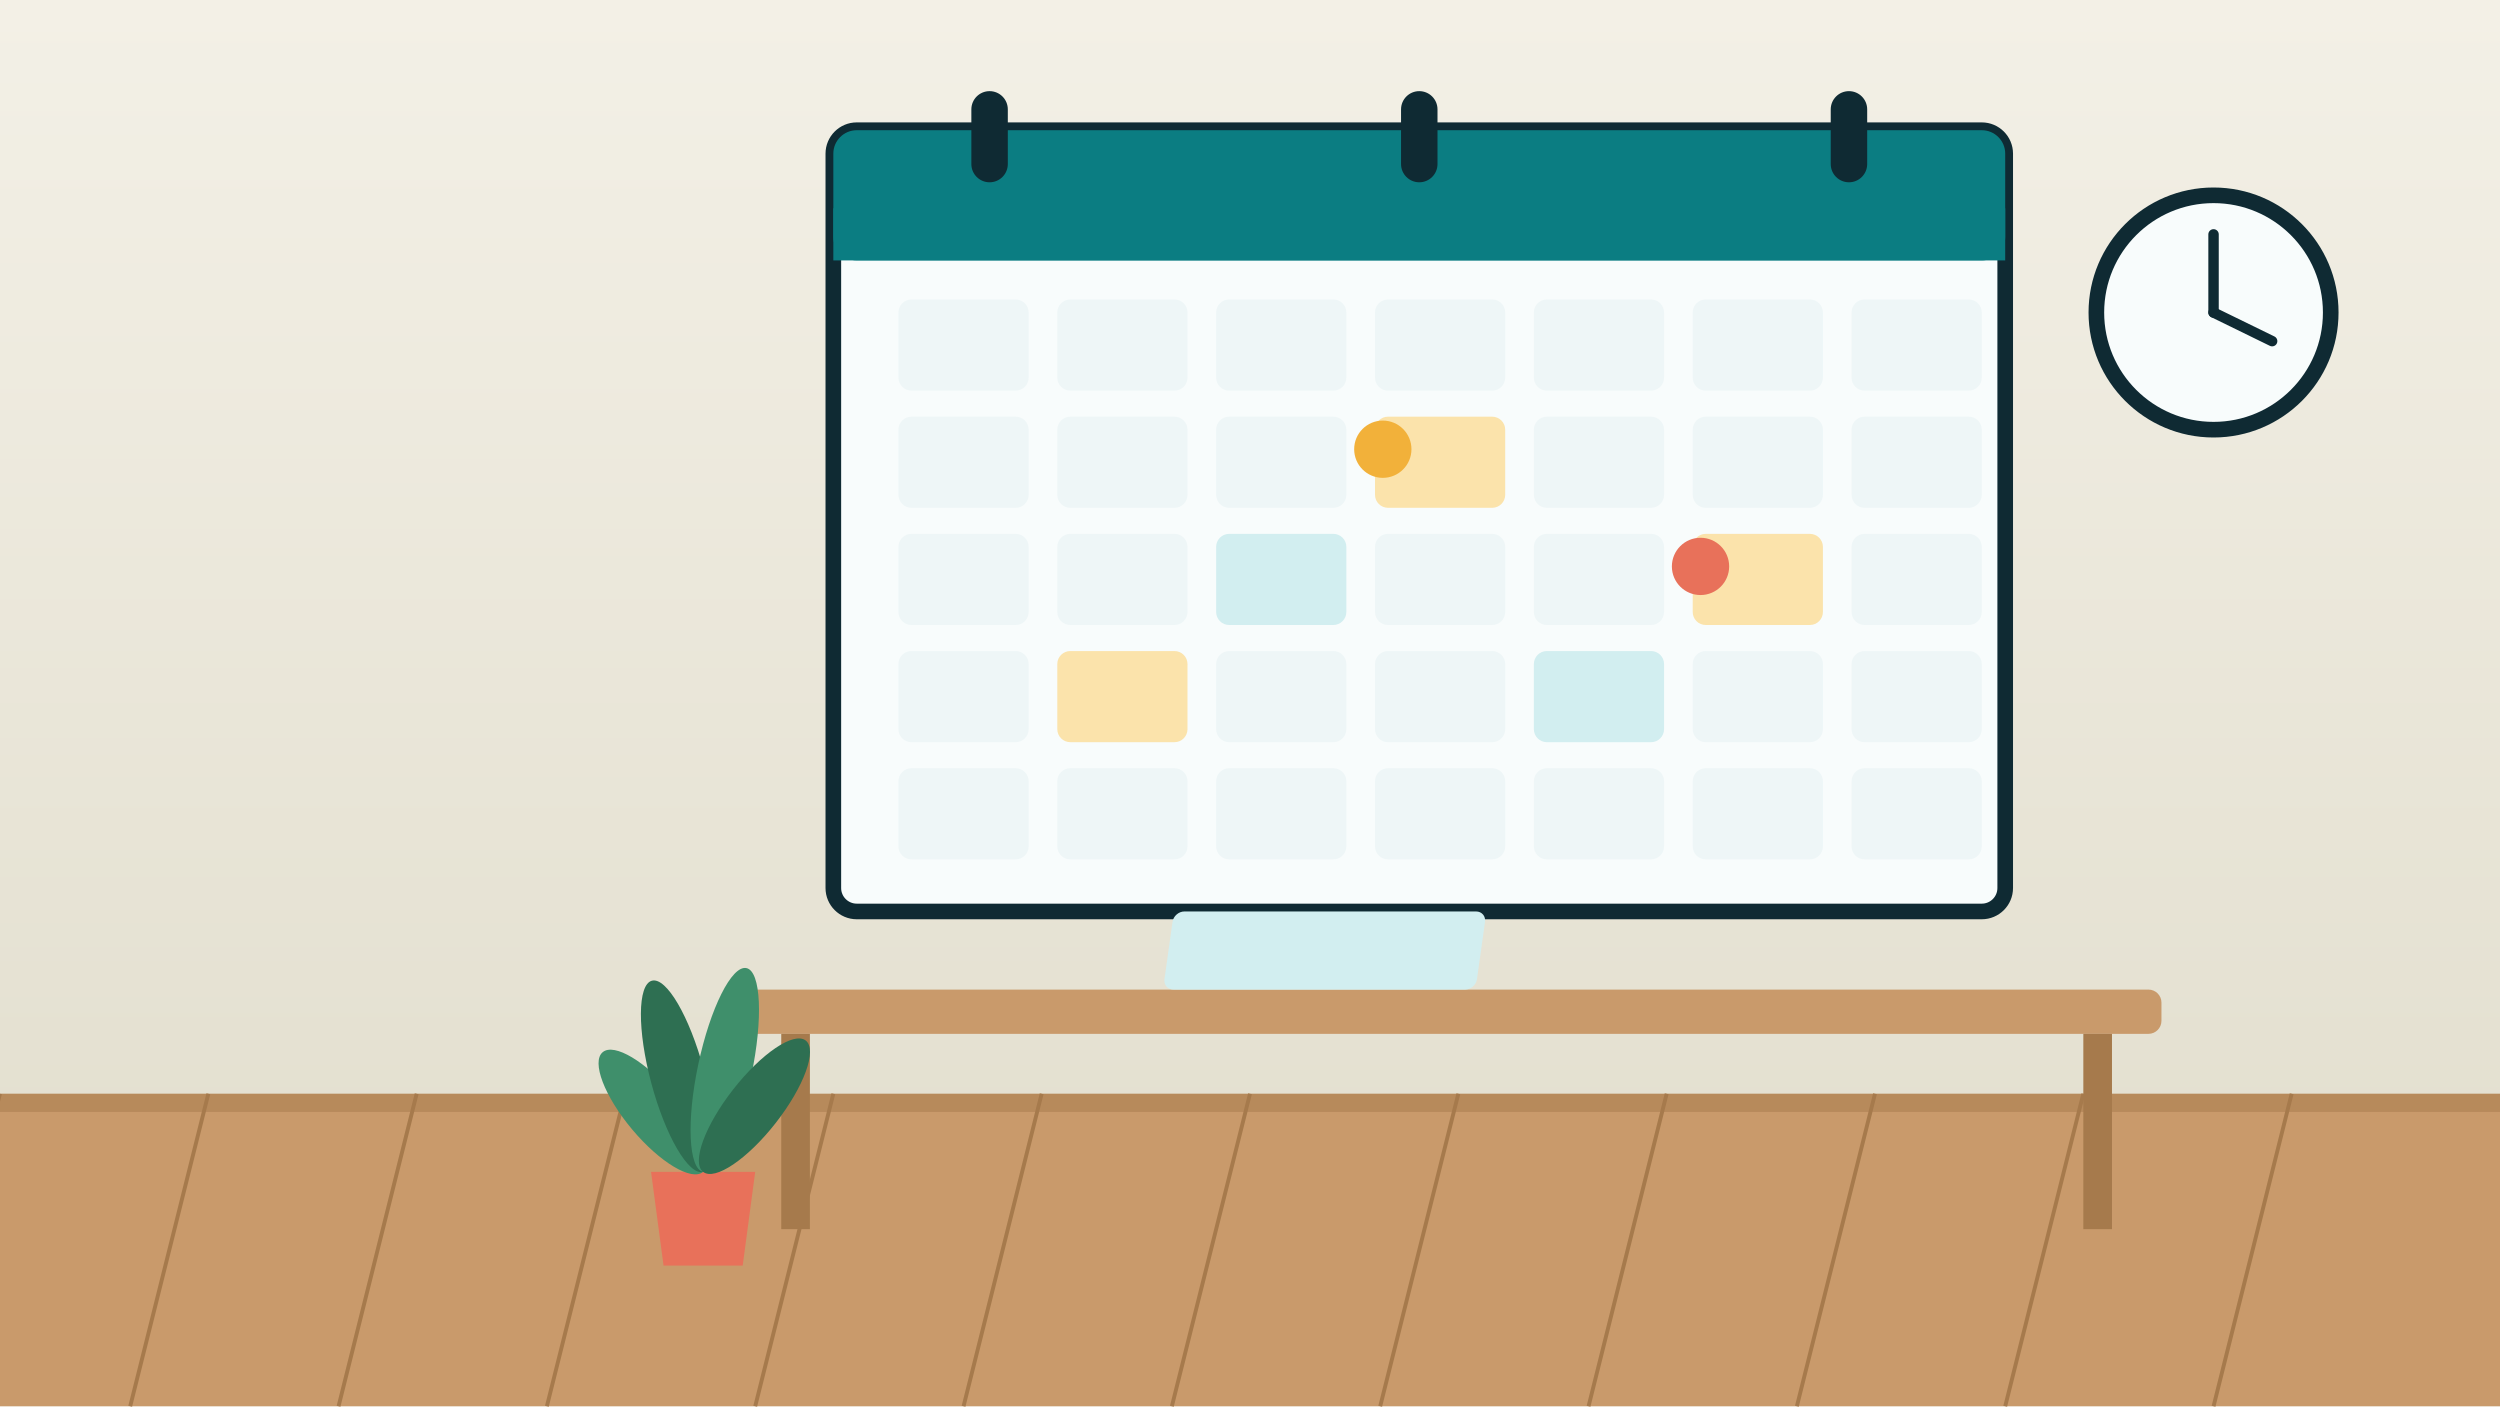
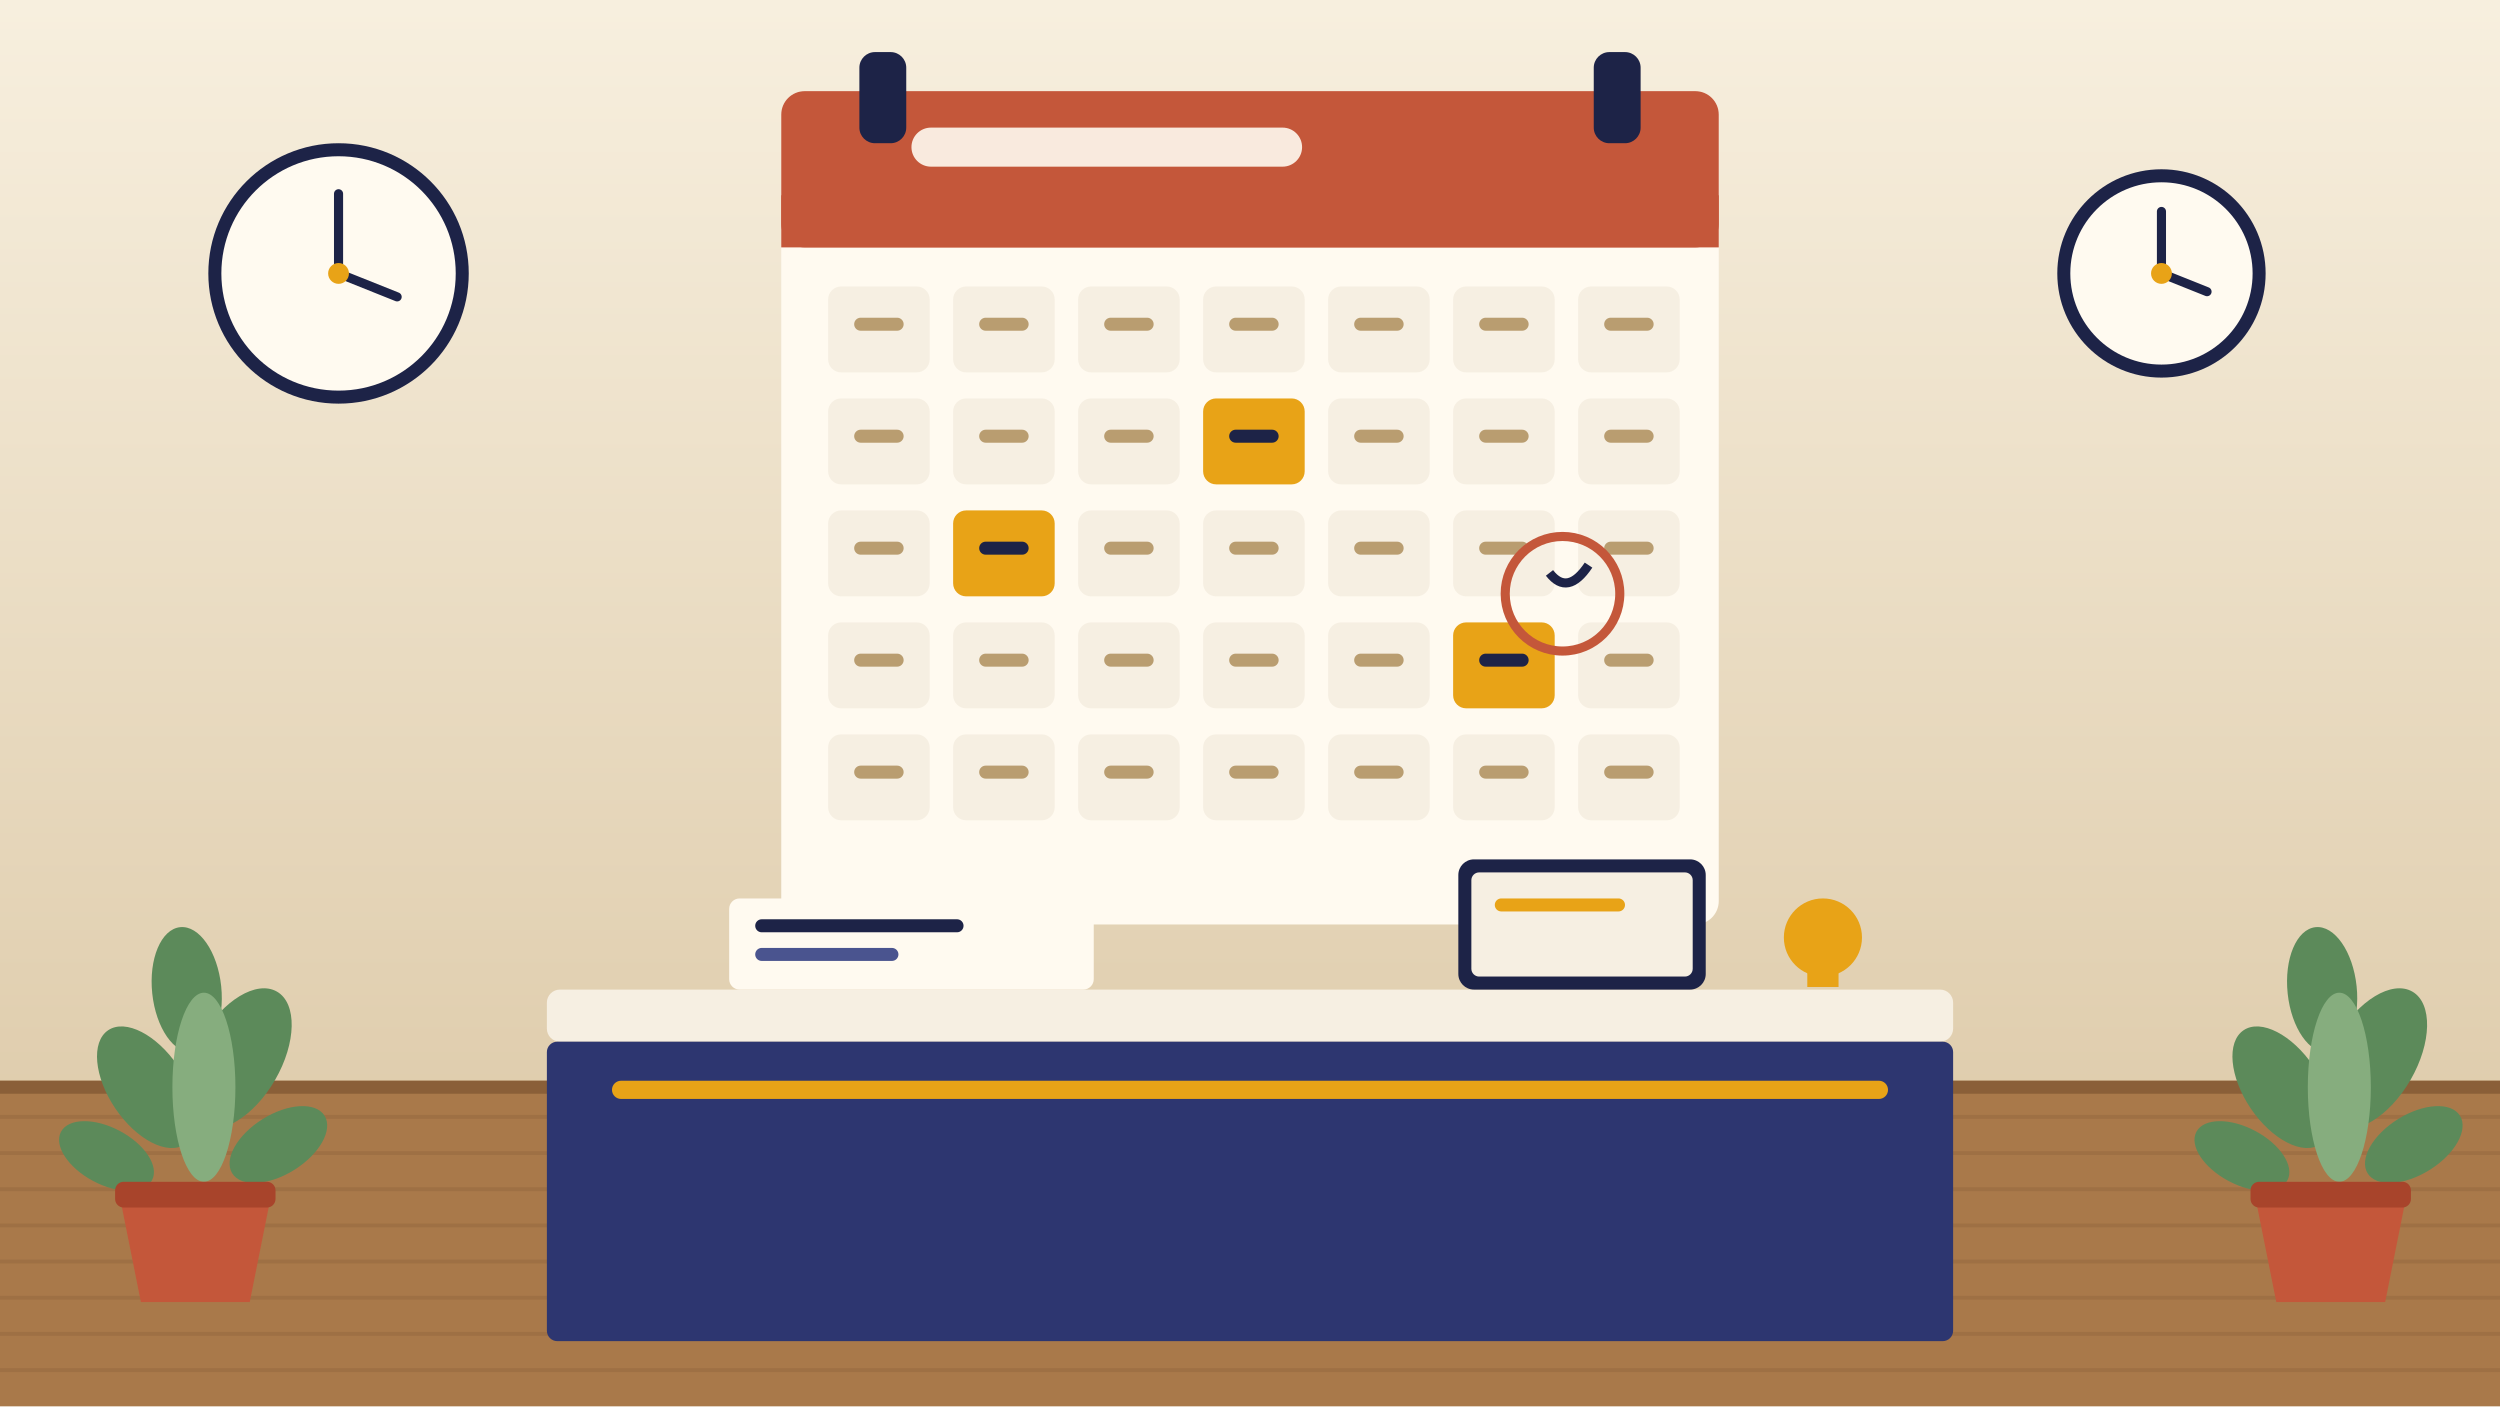
<svg xmlns="http://www.w3.org/2000/svg" viewBox="0 0 1920 1080" width="1920" height="1080">
  <defs>
    <linearGradient id="wall" x1="0" y1="0" x2="0" y2="1">
-       <stop offset="0" stop-color="#f3f0e6" />
-       <stop offset="1" stop-color="#e0dccb" />
+       <stop offset="0" stop-color="#f7efde" />
+       <stop offset="1" stop-color="#d9c4a0" />
    </linearGradient>
  </defs>
  <rect x="0" y="0" width="1920" height="1080" rx="0" fill="url(#wall)" />
-   <rect x="0" y="840" width="1920" height="240" rx="0" fill="#c99a6b" />
-   <line x1="0" y1="840" x2="-60" y2="1080" stroke="#a67a4c" stroke-width="3" stroke-linecap="butt" />
-   <line x1="160" y1="840" x2="100" y2="1080" stroke="#a67a4c" stroke-width="3" stroke-linecap="butt" />
-   <line x1="320" y1="840" x2="260" y2="1080" stroke="#a67a4c" stroke-width="3" stroke-linecap="butt" />
-   <line x1="480" y1="840" x2="420" y2="1080" stroke="#a67a4c" stroke-width="3" stroke-linecap="butt" />
-   <line x1="640" y1="840" x2="580" y2="1080" stroke="#a67a4c" stroke-width="3" stroke-linecap="butt" />
-   <line x1="800" y1="840" x2="740" y2="1080" stroke="#a67a4c" stroke-width="3" stroke-linecap="butt" />
-   <line x1="960" y1="840" x2="900" y2="1080" stroke="#a67a4c" stroke-width="3" stroke-linecap="butt" />
-   <line x1="1120" y1="840" x2="1060" y2="1080" stroke="#a67a4c" stroke-width="3" stroke-linecap="butt" />
-   <line x1="1280" y1="840" x2="1220" y2="1080" stroke="#a67a4c" stroke-width="3" stroke-linecap="butt" />
-   <line x1="1440" y1="840" x2="1380" y2="1080" stroke="#a67a4c" stroke-width="3" stroke-linecap="butt" />
-   <line x1="1600" y1="840" x2="1540" y2="1080" stroke="#a67a4c" stroke-width="3" stroke-linecap="butt" />
-   <line x1="1760" y1="840" x2="1700" y2="1080" stroke="#a67a4c" stroke-width="3" stroke-linecap="butt" />
-   <rect x="0" y="840" width="1920" height="14" rx="0" fill="#a67a4c" opacity=".5" />
-   <rect x="640" y="100" width="900" height="600" rx="18" fill="#f8fcfc" stroke="#0f2a33" stroke-width="12" />
-   <rect x="640" y="100" width="900" height="100" rx="18" fill="#0b7d82" />
-   <rect x="640" y="160" width="900" height="40" rx="0" fill="#0b7d82" />
-   <rect x="746" y="70" width="28" height="70" rx="14" fill="#0f2a33" />
-   <rect x="1076" y="70" width="28" height="70" rx="14" fill="#0f2a33" />
-   <rect x="1406" y="70" width="28" height="70" rx="14" fill="#0f2a33" />
-   <rect x="690" y="230" width="100" height="70" rx="10" fill="#eef6f7" />
-   <rect x="812" y="230" width="100" height="70" rx="10" fill="#eef6f7" />
-   <rect x="934" y="230" width="100" height="70" rx="10" fill="#eef6f7" />
-   <rect x="1056" y="230" width="100" height="70" rx="10" fill="#eef6f7" />
-   <rect x="1178" y="230" width="100" height="70" rx="10" fill="#eef6f7" />
-   <rect x="1300" y="230" width="100" height="70" rx="10" fill="#eef6f7" />
-   <rect x="1422" y="230" width="100" height="70" rx="10" fill="#eef6f7" />
-   <rect x="690" y="320" width="100" height="70" rx="10" fill="#eef6f7" />
-   <rect x="812" y="320" width="100" height="70" rx="10" fill="#eef6f7" />
-   <rect x="934" y="320" width="100" height="70" rx="10" fill="#eef6f7" />
-   <rect x="1056" y="320" width="100" height="70" rx="10" fill="#fbe3ab" />
-   <rect x="1178" y="320" width="100" height="70" rx="10" fill="#eef6f7" />
-   <rect x="1300" y="320" width="100" height="70" rx="10" fill="#eef6f7" />
-   <rect x="1422" y="320" width="100" height="70" rx="10" fill="#eef6f7" />
-   <rect x="690" y="410" width="100" height="70" rx="10" fill="#eef6f7" />
-   <rect x="812" y="410" width="100" height="70" rx="10" fill="#eef6f7" />
-   <rect x="934" y="410" width="100" height="70" rx="10" fill="#d2eef0" />
-   <rect x="1056" y="410" width="100" height="70" rx="10" fill="#eef6f7" />
-   <rect x="1178" y="410" width="100" height="70" rx="10" fill="#eef6f7" />
-   <rect x="1300" y="410" width="100" height="70" rx="10" fill="#fbe3ab" />
-   <rect x="1422" y="410" width="100" height="70" rx="10" fill="#eef6f7" />
-   <rect x="690" y="500" width="100" height="70" rx="10" fill="#eef6f7" />
-   <rect x="812" y="500" width="100" height="70" rx="10" fill="#fbe3ab" />
-   <rect x="934" y="500" width="100" height="70" rx="10" fill="#eef6f7" />
-   <rect x="1056" y="500" width="100" height="70" rx="10" fill="#eef6f7" />
-   <rect x="1178" y="500" width="100" height="70" rx="10" fill="#d2eef0" />
-   <rect x="1300" y="500" width="100" height="70" rx="10" fill="#eef6f7" />
-   <rect x="1422" y="500" width="100" height="70" rx="10" fill="#eef6f7" />
-   <rect x="690" y="590" width="100" height="70" rx="10" fill="#eef6f7" />
-   <rect x="812" y="590" width="100" height="70" rx="10" fill="#eef6f7" />
-   <rect x="934" y="590" width="100" height="70" rx="10" fill="#eef6f7" />
-   <rect x="1056" y="590" width="100" height="70" rx="10" fill="#eef6f7" />
-   <rect x="1178" y="590" width="100" height="70" rx="10" fill="#eef6f7" />
-   <rect x="1300" y="590" width="100" height="70" rx="10" fill="#eef6f7" />
-   <rect x="1422" y="590" width="100" height="70" rx="10" fill="#eef6f7" />
-   <circle cx="1062" cy="345" r="22" fill="#f2b13a" />
-   <circle cx="1306" cy="435" r="22" fill="#e8715a" />
-   <circle cx="1700" cy="240" r="90" fill="#f8fcfc" stroke="#0f2a33" stroke-width="12" />
-   <line x1="1700" y1="240" x2="1700" y2="180" stroke="#0f2a33" stroke-width="8" stroke-linecap="round" />
-   <line x1="1700" y1="240" x2="1745" y2="262" stroke="#0f2a33" stroke-width="8" stroke-linecap="round" />
-   <rect x="560" y="760" width="1100" height="34" rx="10" fill="#c99a6b" />
-   <rect x="600" y="794" width="22" height="150" rx="0" fill="#a67a4c" />
-   <rect x="1600" y="794" width="22" height="150" rx="0" fill="#a67a4c" />
-   <rect x="1000" y="700" width="240" height="60" rx="8" fill="#d2eef0" transform="skewX(-8)" />
-   <g transform="translate(540 900) scale(0.8)">
-     <path d="M-50 0 L50 0 L38 90 L-38 90 Z" fill="#e8715a" stroke="none" stroke-width="0" />
-     <g transform="rotate(-40)">
-       <ellipse cx="0" cy="-75.0" rx="26" ry="75.0" fill="#3f8f6b" />
-     </g>
-     <g transform="rotate(-15)">
-       <ellipse cx="0" cy="-95.0" rx="26" ry="95.0" fill="#2e6f52" />
-     </g>
-     <g transform="rotate(12)">
-       <ellipse cx="0" cy="-100.0" rx="26" ry="100.0" fill="#3f8f6b" />
-     </g>
-     <g transform="rotate(38)">
-       <ellipse cx="0" cy="-80.0" rx="26" ry="80.0" fill="#2e6f52" />
-     </g>
-   </g>
+   <rect x="600" y="70" width="720" height="640" rx="18" fill="#fffaf0" />
+   <rect x="600" y="70" width="720" height="120" rx="18" fill="#c4573a" />
+   <rect x="600" y="150" width="720" height="40" rx="0" fill="#c4573a" />
+   <rect x="660" y="40" width="36" height="70" rx="12" fill="#1d2347" />
+   <rect x="1224" y="40" width="36" height="70" rx="12" fill="#1d2347" />
+   <rect x="700" y="98" width="300" height="30" rx="15" fill="#fffaf0" opacity=".9" />
+   <rect x="636" y="220" width="78" height="66" rx="10" fill="#f6efe2" />
+   <rect x="656" y="244" width="38" height="10" rx="5" fill="#b99d70" />
+   <rect x="732" y="220" width="78" height="66" rx="10" fill="#f6efe2" />
+   <rect x="752" y="244" width="38" height="10" rx="5" fill="#b99d70" />
+   <rect x="828" y="220" width="78" height="66" rx="10" fill="#f6efe2" />
+   <rect x="848" y="244" width="38" height="10" rx="5" fill="#b99d70" />
+   <rect x="924" y="220" width="78" height="66" rx="10" fill="#f6efe2" />
+   <rect x="944" y="244" width="38" height="10" rx="5" fill="#b99d70" />
+   <rect x="1020" y="220" width="78" height="66" rx="10" fill="#f6efe2" />
+   <rect x="1040" y="244" width="38" height="10" rx="5" fill="#b99d70" />
+   <rect x="1116" y="220" width="78" height="66" rx="10" fill="#f6efe2" />
+   <rect x="1136" y="244" width="38" height="10" rx="5" fill="#b99d70" />
+   <rect x="1212" y="220" width="78" height="66" rx="10" fill="#f6efe2" />
+   <rect x="1232" y="244" width="38" height="10" rx="5" fill="#b99d70" />
+   <rect x="636" y="306" width="78" height="66" rx="10" fill="#f6efe2" />
+   <rect x="656" y="330" width="38" height="10" rx="5" fill="#b99d70" />
+   <rect x="732" y="306" width="78" height="66" rx="10" fill="#f6efe2" />
+   <rect x="752" y="330" width="38" height="10" rx="5" fill="#b99d70" />
+   <rect x="828" y="306" width="78" height="66" rx="10" fill="#f6efe2" />
+   <rect x="848" y="330" width="38" height="10" rx="5" fill="#b99d70" />
+   <rect x="924" y="306" width="78" height="66" rx="10" fill="#e8a317" />
+   <rect x="944" y="330" width="38" height="10" rx="5" fill="#1d2347" />
+   <rect x="1020" y="306" width="78" height="66" rx="10" fill="#f6efe2" />
+   <rect x="1040" y="330" width="38" height="10" rx="5" fill="#b99d70" />
+   <rect x="1116" y="306" width="78" height="66" rx="10" fill="#f6efe2" />
+   <rect x="1136" y="330" width="38" height="10" rx="5" fill="#b99d70" />
+   <rect x="1212" y="306" width="78" height="66" rx="10" fill="#f6efe2" />
+   <rect x="1232" y="330" width="38" height="10" rx="5" fill="#b99d70" />
+   <rect x="636" y="392" width="78" height="66" rx="10" fill="#f6efe2" />
+   <rect x="656" y="416" width="38" height="10" rx="5" fill="#b99d70" />
+   <rect x="732" y="392" width="78" height="66" rx="10" fill="#e8a317" />
+   <rect x="752" y="416" width="38" height="10" rx="5" fill="#1d2347" />
+   <rect x="828" y="392" width="78" height="66" rx="10" fill="#f6efe2" />
+   <rect x="848" y="416" width="38" height="10" rx="5" fill="#b99d70" />
+   <rect x="924" y="392" width="78" height="66" rx="10" fill="#f6efe2" />
+   <rect x="944" y="416" width="38" height="10" rx="5" fill="#b99d70" />
+   <rect x="1020" y="392" width="78" height="66" rx="10" fill="#f6efe2" />
+   <rect x="1040" y="416" width="38" height="10" rx="5" fill="#b99d70" />
+   <rect x="1116" y="392" width="78" height="66" rx="10" fill="#f6efe2" />
+   <rect x="1136" y="416" width="38" height="10" rx="5" fill="#b99d70" />
+   <rect x="1212" y="392" width="78" height="66" rx="10" fill="#f6efe2" />
+   <rect x="1232" y="416" width="38" height="10" rx="5" fill="#b99d70" />
+   <rect x="636" y="478" width="78" height="66" rx="10" fill="#f6efe2" />
+   <rect x="656" y="502" width="38" height="10" rx="5" fill="#b99d70" />
+   <rect x="732" y="478" width="78" height="66" rx="10" fill="#f6efe2" />
+   <rect x="752" y="502" width="38" height="10" rx="5" fill="#b99d70" />
+   <rect x="828" y="478" width="78" height="66" rx="10" fill="#f6efe2" />
+   <rect x="848" y="502" width="38" height="10" rx="5" fill="#b99d70" />
+   <rect x="924" y="478" width="78" height="66" rx="10" fill="#f6efe2" />
+   <rect x="944" y="502" width="38" height="10" rx="5" fill="#b99d70" />
+   <rect x="1020" y="478" width="78" height="66" rx="10" fill="#f6efe2" />
+   <rect x="1040" y="502" width="38" height="10" rx="5" fill="#b99d70" />
+   <rect x="1116" y="478" width="78" height="66" rx="10" fill="#e8a317" />
+   <rect x="1136" y="502" width="38" height="10" rx="5" fill="#1d2347" />
+   <rect x="1212" y="478" width="78" height="66" rx="10" fill="#f6efe2" />
+   <rect x="1232" y="502" width="38" height="10" rx="5" fill="#b99d70" />
+   <rect x="636" y="564" width="78" height="66" rx="10" fill="#f6efe2" />
+   <rect x="656" y="588" width="38" height="10" rx="5" fill="#b99d70" />
+   <rect x="732" y="564" width="78" height="66" rx="10" fill="#f6efe2" />
+   <rect x="752" y="588" width="38" height="10" rx="5" fill="#b99d70" />
+   <rect x="828" y="564" width="78" height="66" rx="10" fill="#f6efe2" />
+   <rect x="848" y="588" width="38" height="10" rx="5" fill="#b99d70" />
+   <rect x="924" y="564" width="78" height="66" rx="10" fill="#f6efe2" />
+   <rect x="944" y="588" width="38" height="10" rx="5" fill="#b99d70" />
+   <rect x="1020" y="564" width="78" height="66" rx="10" fill="#f6efe2" />
+   <rect x="1040" y="588" width="38" height="10" rx="5" fill="#b99d70" />
+   <rect x="1116" y="564" width="78" height="66" rx="10" fill="#f6efe2" />
+   <rect x="1136" y="588" width="38" height="10" rx="5" fill="#b99d70" />
+   <rect x="1212" y="564" width="78" height="66" rx="10" fill="#f6efe2" />
+   <rect x="1232" y="588" width="38" height="10" rx="5" fill="#b99d70" />
+   <path d="M1190 440 q14 18 30 -6" fill="none" stroke="#1d2347" stroke-width="7" />
+   <circle cx="1200" cy="456" r="44" fill="none" stroke="#c4573a" stroke-width="7" />
+   <circle cx="260" cy="210" r="100" fill="#1d2347" />
+   <circle cx="260" cy="210" r="90" fill="#fffaf0" />
+   <line x1="260" y1="210" x2="260" y2="148.8" stroke="#1d2347" stroke-width="7" stroke-linecap="round" />
+   <line x1="260" y1="210" x2="305.0" y2="228.0" stroke="#1d2347" stroke-width="7" stroke-linecap="round" />
+   <circle cx="260" cy="210" r="8" fill="#e8a317" />
+   <circle cx="1660" cy="210" r="80" fill="#1d2347" />
+   <circle cx="1660" cy="210" r="70" fill="#fffaf0" />
+   <line x1="1660" y1="210" x2="1660" y2="162.4" stroke="#1d2347" stroke-width="7" stroke-linecap="round" />
+   <line x1="1660" y1="210" x2="1695.0" y2="224.0" stroke="#1d2347" stroke-width="7" stroke-linecap="round" />
+   <circle cx="1660" cy="210" r="8" fill="#e8a317" />
+   <rect x="0" y="830" width="1920" height="250" rx="0" fill="#a9794a" />
+   <rect x="0" y="830" width="1920" height="10" rx="0" fill="#8a5f38" />
+   <line x1="0" y1="857.778" x2="1920" y2="857.778" stroke="#8a5f38" stroke-width="3" stroke-linecap="round" opacity=".35" />
+   <line x1="0" y1="885.556" x2="1920" y2="885.556" stroke="#8a5f38" stroke-width="3" stroke-linecap="round" opacity=".35" />
+   <line x1="0" y1="913.333" x2="1920" y2="913.333" stroke="#8a5f38" stroke-width="3" stroke-linecap="round" opacity=".35" />
+   <line x1="0" y1="941.111" x2="1920" y2="941.111" stroke="#8a5f38" stroke-width="3" stroke-linecap="round" opacity=".35" />
+   <line x1="0" y1="968.889" x2="1920" y2="968.889" stroke="#8a5f38" stroke-width="3" stroke-linecap="round" opacity=".35" />
+   <line x1="0" y1="996.667" x2="1920" y2="996.667" stroke="#8a5f38" stroke-width="3" stroke-linecap="round" opacity=".35" />
+   <line x1="0" y1="1024.444" x2="1920" y2="1024.444" stroke="#8a5f38" stroke-width="3" stroke-linecap="round" opacity=".35" />
+   <line x1="0" y1="1052.222" x2="1920" y2="1052.222" stroke="#8a5f38" stroke-width="3" stroke-linecap="round" opacity=".35" />
+   <rect x="420" y="760" width="1080" height="40" rx="10" fill="#f6efe2" />
+   <rect x="420" y="800" width="1080" height="230" rx="8" fill="#2d3670" />
+   <rect x="470" y="830" width="980" height="14" rx="7" fill="#e8a317" />
+   <rect x="560" y="690" width="280" height="70" rx="8" fill="#fffaf0" />
+   <rect x="580" y="706" width="160" height="10" rx="5" fill="#1d2347" />
+   <rect x="580" y="728" width="110" height="10" rx="5" fill="#4a548f" />
+   <rect x="1120" y="660" width="190" height="100" rx="12" fill="#1d2347" />
+   <rect x="1130" y="670" width="170" height="80" rx="6" fill="#f6efe2" />
+   <rect x="1148" y="690" width="100" height="10" rx="5" fill="#e8a317" />
+   <circle cx="1400" cy="720" r="30" fill="#e8a317" />
+   <rect x="1388" y="722" width="24" height="36" rx="0" fill="#e8a317" />
+   <ellipse cx="112.6" cy="835.0" rx="29.04" ry="52.8" fill="#5c8a5a" transform="rotate(-34 112.6 835.0)" />
+   <ellipse cx="183.0" cy="813.0" rx="32.67" ry="59.4" fill="#5c8a5a" transform="rotate(30 183.0 813.0)" />
+   <ellipse cx="143.4" cy="760.2" rx="26.62" ry="48.4" fill="#5c8a5a" transform="rotate(-6 143.4 760.2)" />
+   <ellipse cx="213.8" cy="879.0" rx="22.99" ry="41.8" fill="#5c8a5a" transform="rotate(58 213.8 879.0)" />
+   <ellipse cx="81.8" cy="887.8" rx="21.78" ry="39.6" fill="#5c8a5a" transform="rotate(-62 81.8 887.8)" />
+   <ellipse cx="156.6" cy="835.0" rx="24.2" ry="72.6" fill="#86ad7e" />
+   <path d="M92.8 923.0 L207.2 923.0 L191.8 1000 L108.2 1000 Z" fill="#c4573a" />
+   <rect x="88.4" y="907.6" width="123.2" height="19.8" rx="6.6" fill="#a8442b" />
+   <ellipse cx="1752.6" cy="835.0" rx="29.04" ry="52.8" fill="#5c8a5a" transform="rotate(-34 1752.6 835.0)" />
+   <ellipse cx="1823.0" cy="813.0" rx="32.67" ry="59.4" fill="#5c8a5a" transform="rotate(30 1823.0 813.0)" />
+   <ellipse cx="1783.4" cy="760.2" rx="26.62" ry="48.4" fill="#5c8a5a" transform="rotate(-6 1783.4 760.2)" />
+   <ellipse cx="1853.8" cy="879.0" rx="22.99" ry="41.8" fill="#5c8a5a" transform="rotate(58 1853.8 879.0)" />
+   <ellipse cx="1721.8" cy="887.8" rx="21.78" ry="39.6" fill="#5c8a5a" transform="rotate(-62 1721.8 887.8)" />
+   <ellipse cx="1796.6" cy="835.0" rx="24.2" ry="72.6" fill="#86ad7e" />
+   <path d="M1732.8 923.0 L1847.2 923.0 L1831.8 1000 L1748.2 1000 Z" fill="#c4573a" />
+   <rect x="1728.4" y="907.6" width="123.2" height="19.8" rx="6.6" fill="#a8442b" />
</svg>
